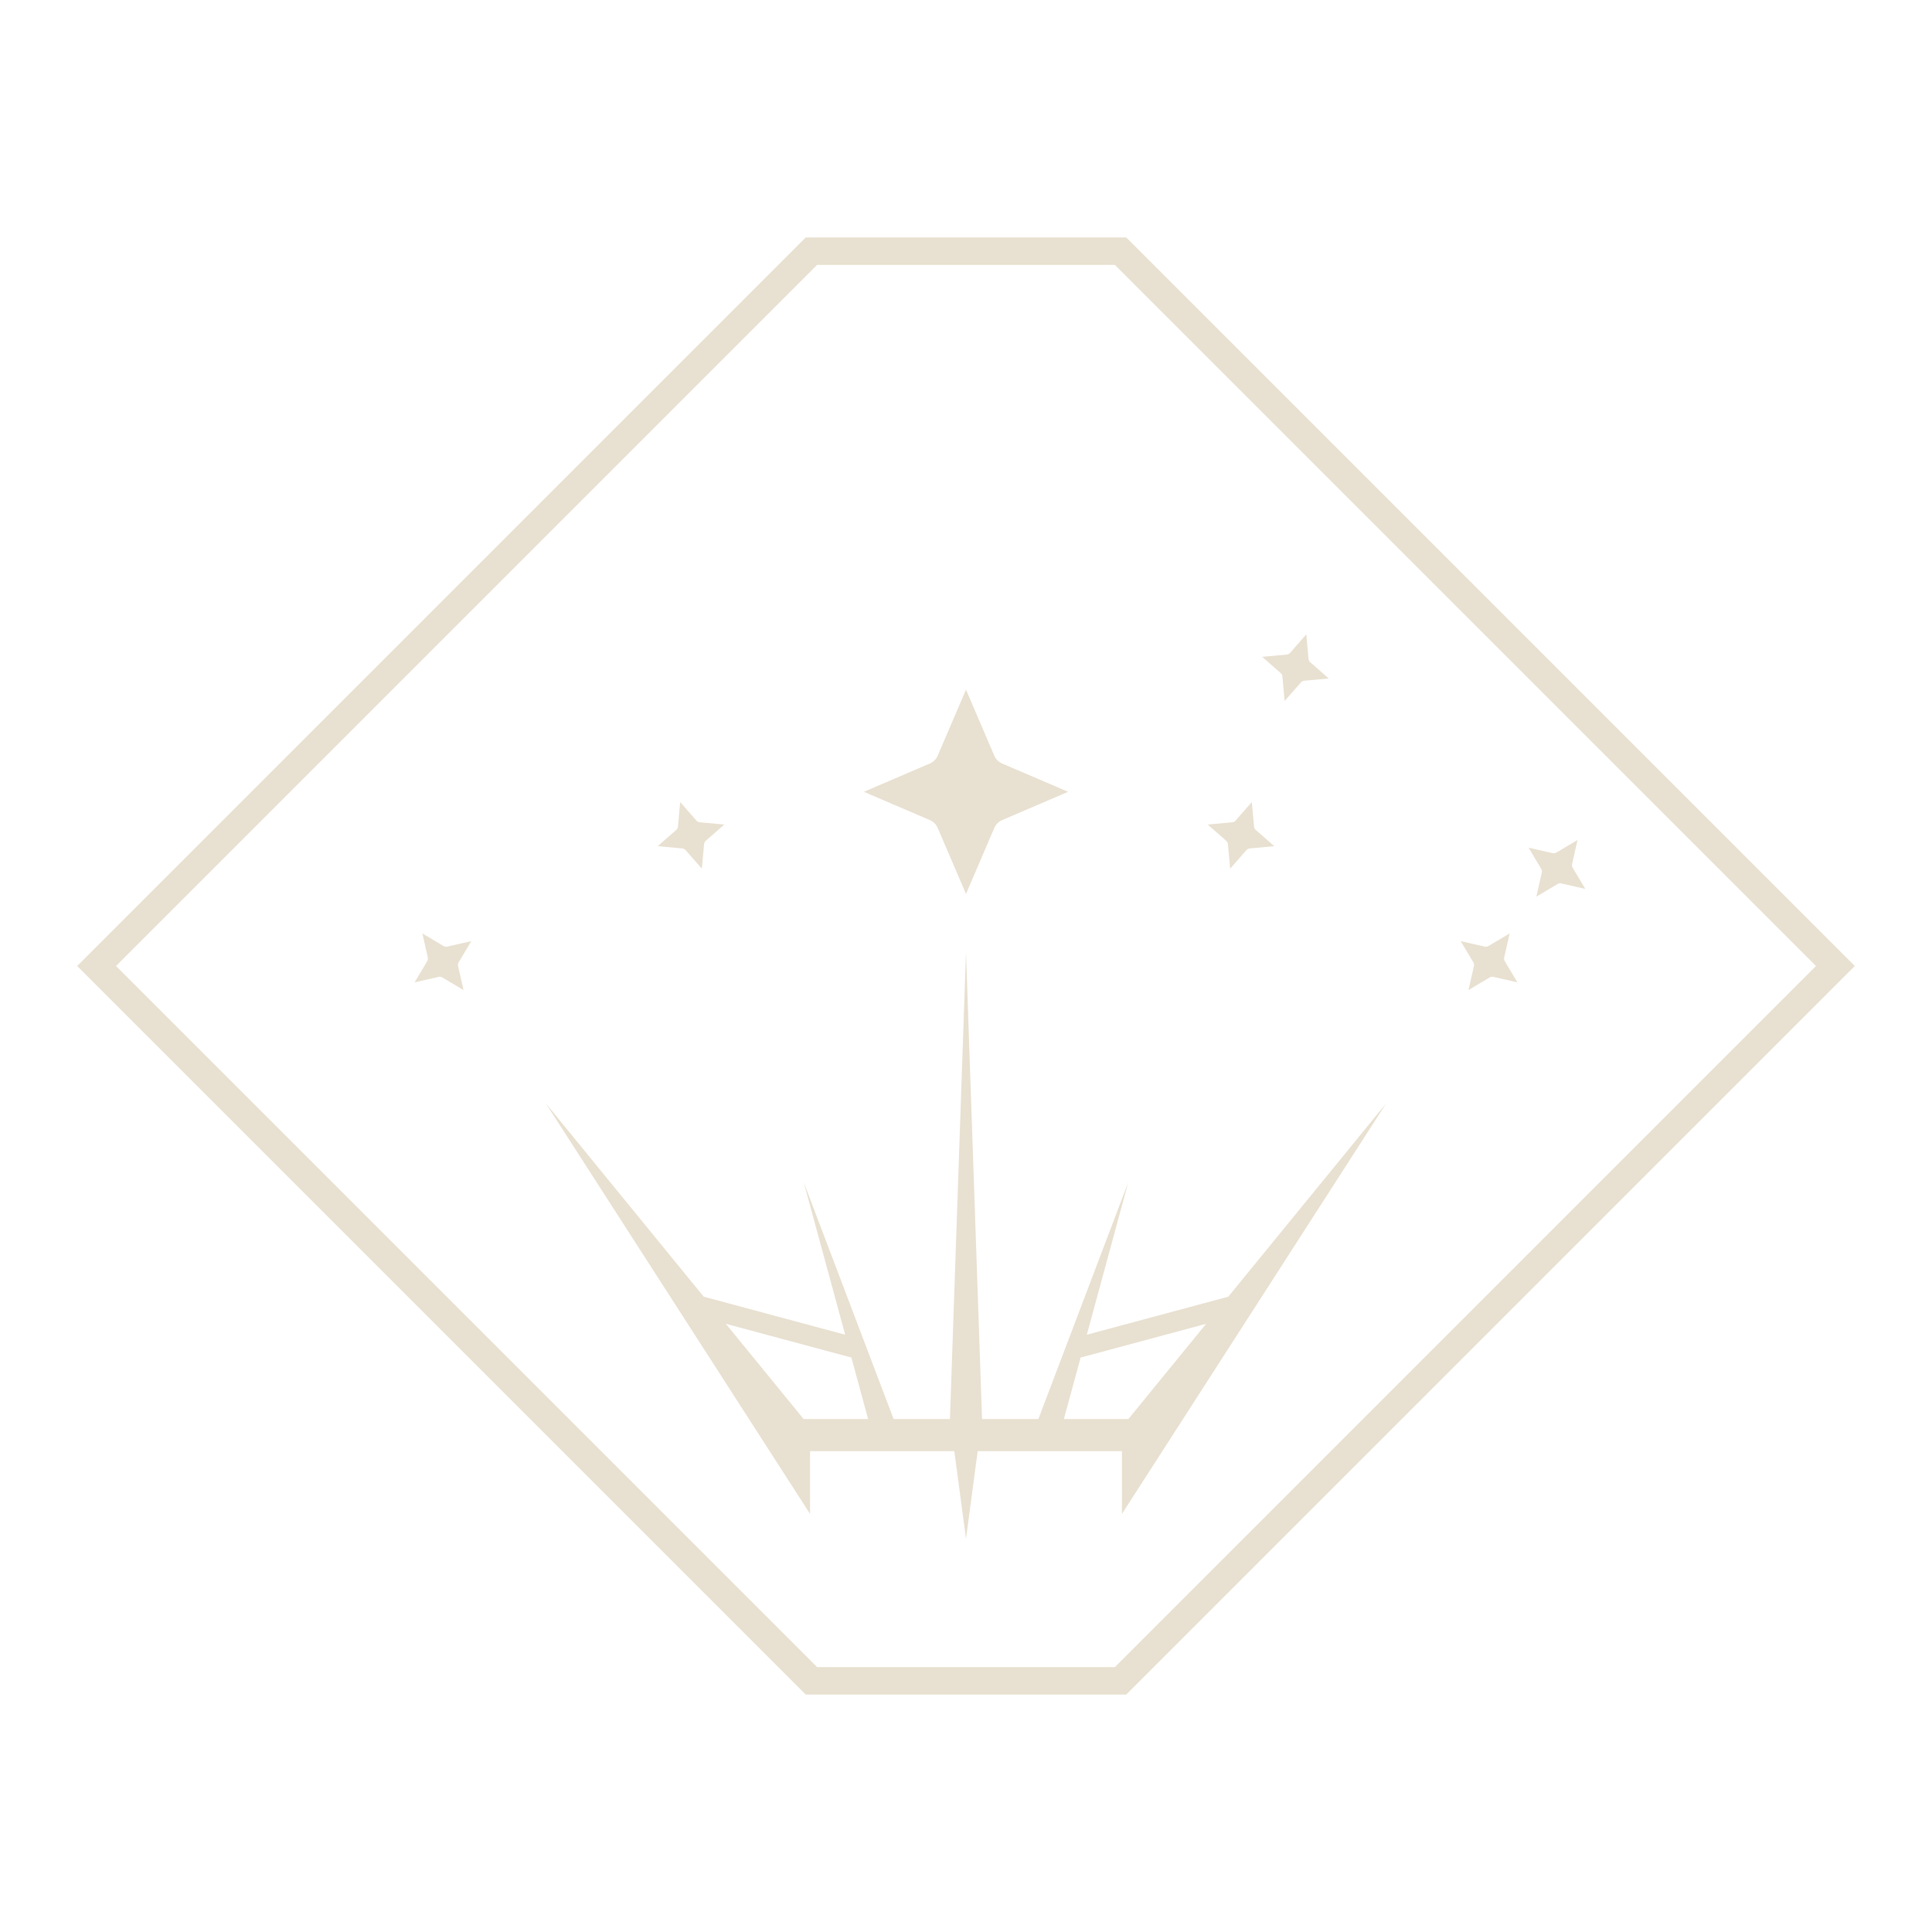
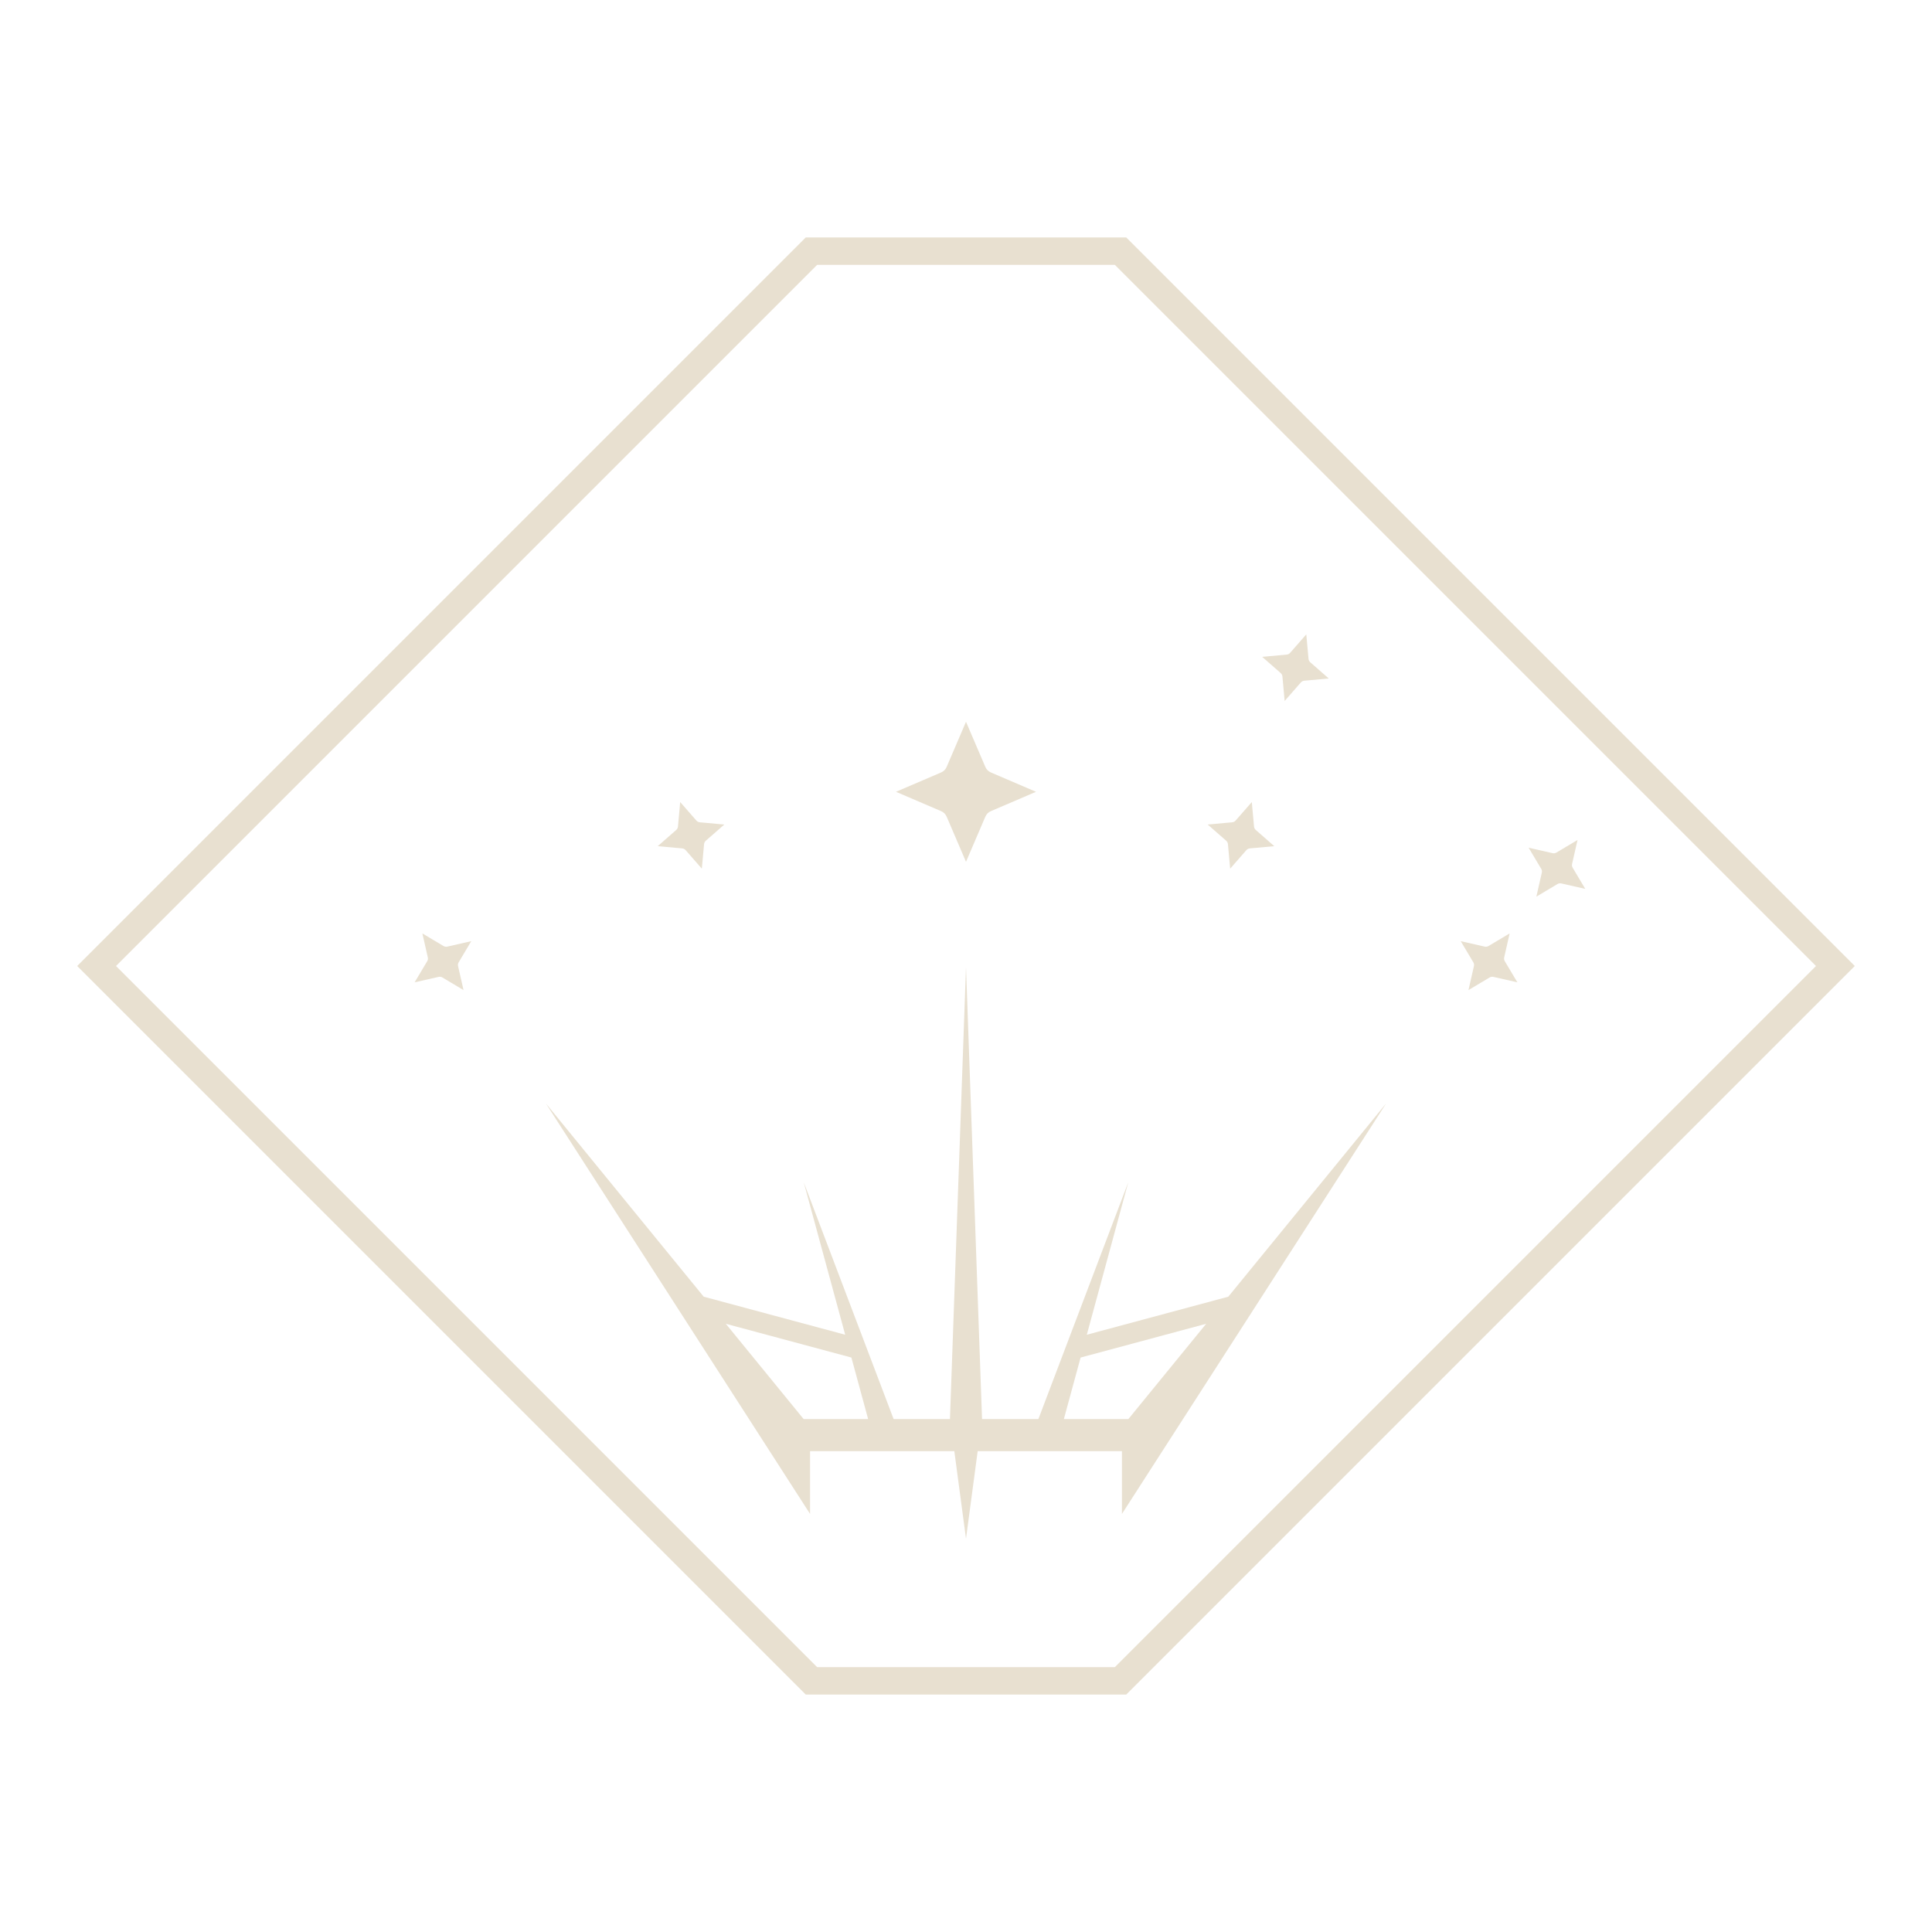
<svg xmlns="http://www.w3.org/2000/svg" viewBox="0 0 1000 1000">
  <g id="Background___white" data-name="Background • white">
  </g>
  <g id="Crown___unified_blade_silhouette" data-name="Crown • unified blade silhouette">
  </g>
  <g id="Enclosing_circle___16-unit_ring" data-name="Enclosing circle • 16-unit ring">
  </g>
  <g id="Constellation___seven_radial_four-point_stars" data-name="Constellation • seven radial four-point stars">
  </g>
  <g id="Diamond___border_and_fitted_artwork" data-name="Diamond • border and fitted artwork">
    <path id="Diamond___16-unit_rhombus" data-name="Diamond • 16-unit rhombus" d="M420 130 L580 130 L950 500 L580 870 L420 870 L50 500 Z" fill="none" stroke="#e8e0d0" stroke-width="14.213" stroke-miterlimit="10" />
-     <path id="Diamond___Crown___united__vertical-sided_lower_points" data-name="Diamond • Crown • united, vertical-sided lower points" d="M500 492.893 L508.306 734.519 L537.461 734.519 L584 611.909 L562.529 690.855 L635.768 671.163 L717.474 571.106 L580.715 783.599 L580.715 751.131 L506.041 751.131 L500 796.436 L493.959 751.131 L419.285 751.131 L419.285 783.599 L282.526 571.106 L364.232 671.163 L437.471 690.855 L416 611.909 L462.539 734.519 L491.694 734.519 Z M375.686 685.189 L415.969 734.519 L449.347 734.519 L440.683 702.665 Z M624.314 685.189 L559.317 702.665 L550.653 734.519 L584.031 734.519 Z" fill="#e8e0d0" fill-rule="evenodd" />
+     <path id="Diamond___Crown___united__vertical-sided_lower_points" data-name="Diamond • Crown • united, vertical-sided lower points" d="M500 500.444 L508.306 734.519 L537.461 734.519 L584 611.909 L562.529 690.855 L635.768 671.163 L717.474 571.106 L580.715 783.599 L580.715 751.131 L506.041 751.131 L500 796.436 L493.959 751.131 L419.285 751.131 L419.285 783.599 L282.526 571.106 L364.232 671.163 L437.471 690.855 L416 611.909 L462.539 734.519 L491.694 734.519 Z M375.686 685.189 L415.969 734.519 L449.347 734.519 L440.683 702.665 Z M624.314 685.189 L559.317 702.665 L550.653 734.519 L584.031 734.519 Z" fill="#e8e0d0" fill-rule="evenodd" />
    <path id="Diamond___Radial_star___-36____radius_610" data-name="Diamond • Radial star • -36° / radius 610" d="M218.615 483.14 L229.521 489.642 C230.153 490.019 230.828 490.126 231.546 489.963 L243.928 487.149 L237.426 498.056 C237.049 498.688 236.942 499.363 237.105 500.081 L239.919 512.462 L229.012 505.96 C228.38 505.583 227.705 505.477 226.987 505.64 L214.606 508.453 L221.107 497.547 C221.484 496.914 221.591 496.24 221.428 495.522 Z" fill="#e8e0d0" />
    <path id="Diamond___Radial_star___-18____radius_610" data-name="Diamond • Radial star • -18° / radius 610" d="M352.067 415.143 L360.43 424.697 C360.915 425.25 361.524 425.561 362.257 425.627 L374.902 426.778 L365.348 435.141 C364.794 435.626 364.484 436.235 364.418 436.968 L363.267 449.613 L354.904 440.059 C354.419 439.505 353.81 439.195 353.077 439.128 L340.432 437.978 L349.986 429.615 C350.54 429.13 350.85 428.521 350.917 427.788 Z" fill="#e8e0d0" />
-     <path id="Diamond___Centre_star___straight_arms__softened_inner_corners" data-name="Diamond • Centre star • straight arms, softened inner corners" d="M500 356.979 L514.588 391.018 C515.434 392.991 516.843 394.401 518.817 395.246 L552.856 409.835 L518.817 424.423 C516.843 425.268 515.434 426.678 514.588 428.651 L500 462.69 L485.412 428.651 C484.566 426.678 483.157 425.268 481.183 424.423 L447.144 409.835 L481.183 395.246 C483.157 394.401 484.566 392.991 485.412 391.018 Z" fill="#e8e0d0" />
+     <path id="Diamond___Centre_star___straight_arms__softened_inner_corners" data-name="Diamond • Centre star • straight arms, softened inner corners" d="M500 373.591 L510.003 396.932 C510.583 398.285 511.55 399.251 512.903 399.831 L536.244 409.835 L512.903 419.838 C511.55 420.418 510.583 421.384 510.003 422.737 L500 446.078 L489.997 422.737 C489.417 421.384 488.45 420.418 487.097 419.838 L463.756 409.835 L487.097 399.831 C488.45 399.251 489.417 398.285 489.997 396.932 Z" fill="#e8e0d0" />
    <path id="Diamond___Radial_star___18____radius_610" data-name="Diamond • Radial star • 18° / radius 610" d="M647.933 415.143 L649.083 427.788 C649.15 428.521 649.46 429.13 650.014 429.615 L659.568 437.978 L646.923 439.128 C646.19 439.195 645.581 439.505 645.096 440.059 L636.733 449.613 L635.583 436.968 C635.516 436.235 635.206 435.626 634.652 435.141 L625.098 426.778 L637.743 425.627 C638.476 425.561 639.085 425.25 639.57 424.697 Z" fill="#e8e0d0" />
    <path id="Diamond___Radial_star___36____radius_610" data-name="Diamond • Radial star • 36° / radius 610" d="M781.385 483.14 L778.572 495.522 C778.409 496.24 778.516 496.914 778.893 497.547 L785.394 508.453 L773.013 505.64 C772.295 505.477 771.62 505.583 770.988 505.96 L760.081 512.462 L762.895 500.081 C763.058 499.363 762.951 498.688 762.574 498.056 L756.072 487.149 L768.454 489.963 C769.172 490.126 769.847 490.019 770.479 489.642 Z" fill="#e8e0d0" />
    <path id="Diamond___Radial_star___18____radius_731__midway_to_the_border_" data-name="Diamond • Radial star • 18° / radius 731 (midway to the border)" d="M676.135 328.347 L677.285 340.992 C677.352 341.725 677.662 342.334 678.216 342.819 L687.77 351.182 L675.125 352.333 C674.392 352.399 673.783 352.71 673.298 353.263 L664.935 362.817 L663.784 350.172 C663.717 349.439 663.407 348.83 662.853 348.345 L653.3 339.982 L665.944 338.832 C666.678 338.765 667.286 338.455 667.771 337.901 Z" fill="#e8e0d0" />
    <path id="Diamond___Radial_star___36____radius_689__midway_to_the_border_" data-name="Diamond • Radial star • 36° / radius 689 (midway to the border)" d="M816.526 434.773 L813.713 447.154 C813.55 447.872 813.657 448.547 814.034 449.179 L820.535 460.085 L808.154 457.272 C807.436 457.109 806.761 457.216 806.129 457.593 L795.223 464.094 L798.036 451.713 C798.199 450.995 798.092 450.32 797.715 449.688 L791.214 438.782 L803.595 441.595 C804.313 441.758 804.988 441.651 805.62 441.274 Z" fill="#e8e0d0" />
  </g>
  <g id="Star_frame___border_and_fitted_artwork" data-name="Star frame • border and fitted artwork">
  </g>
</svg>
